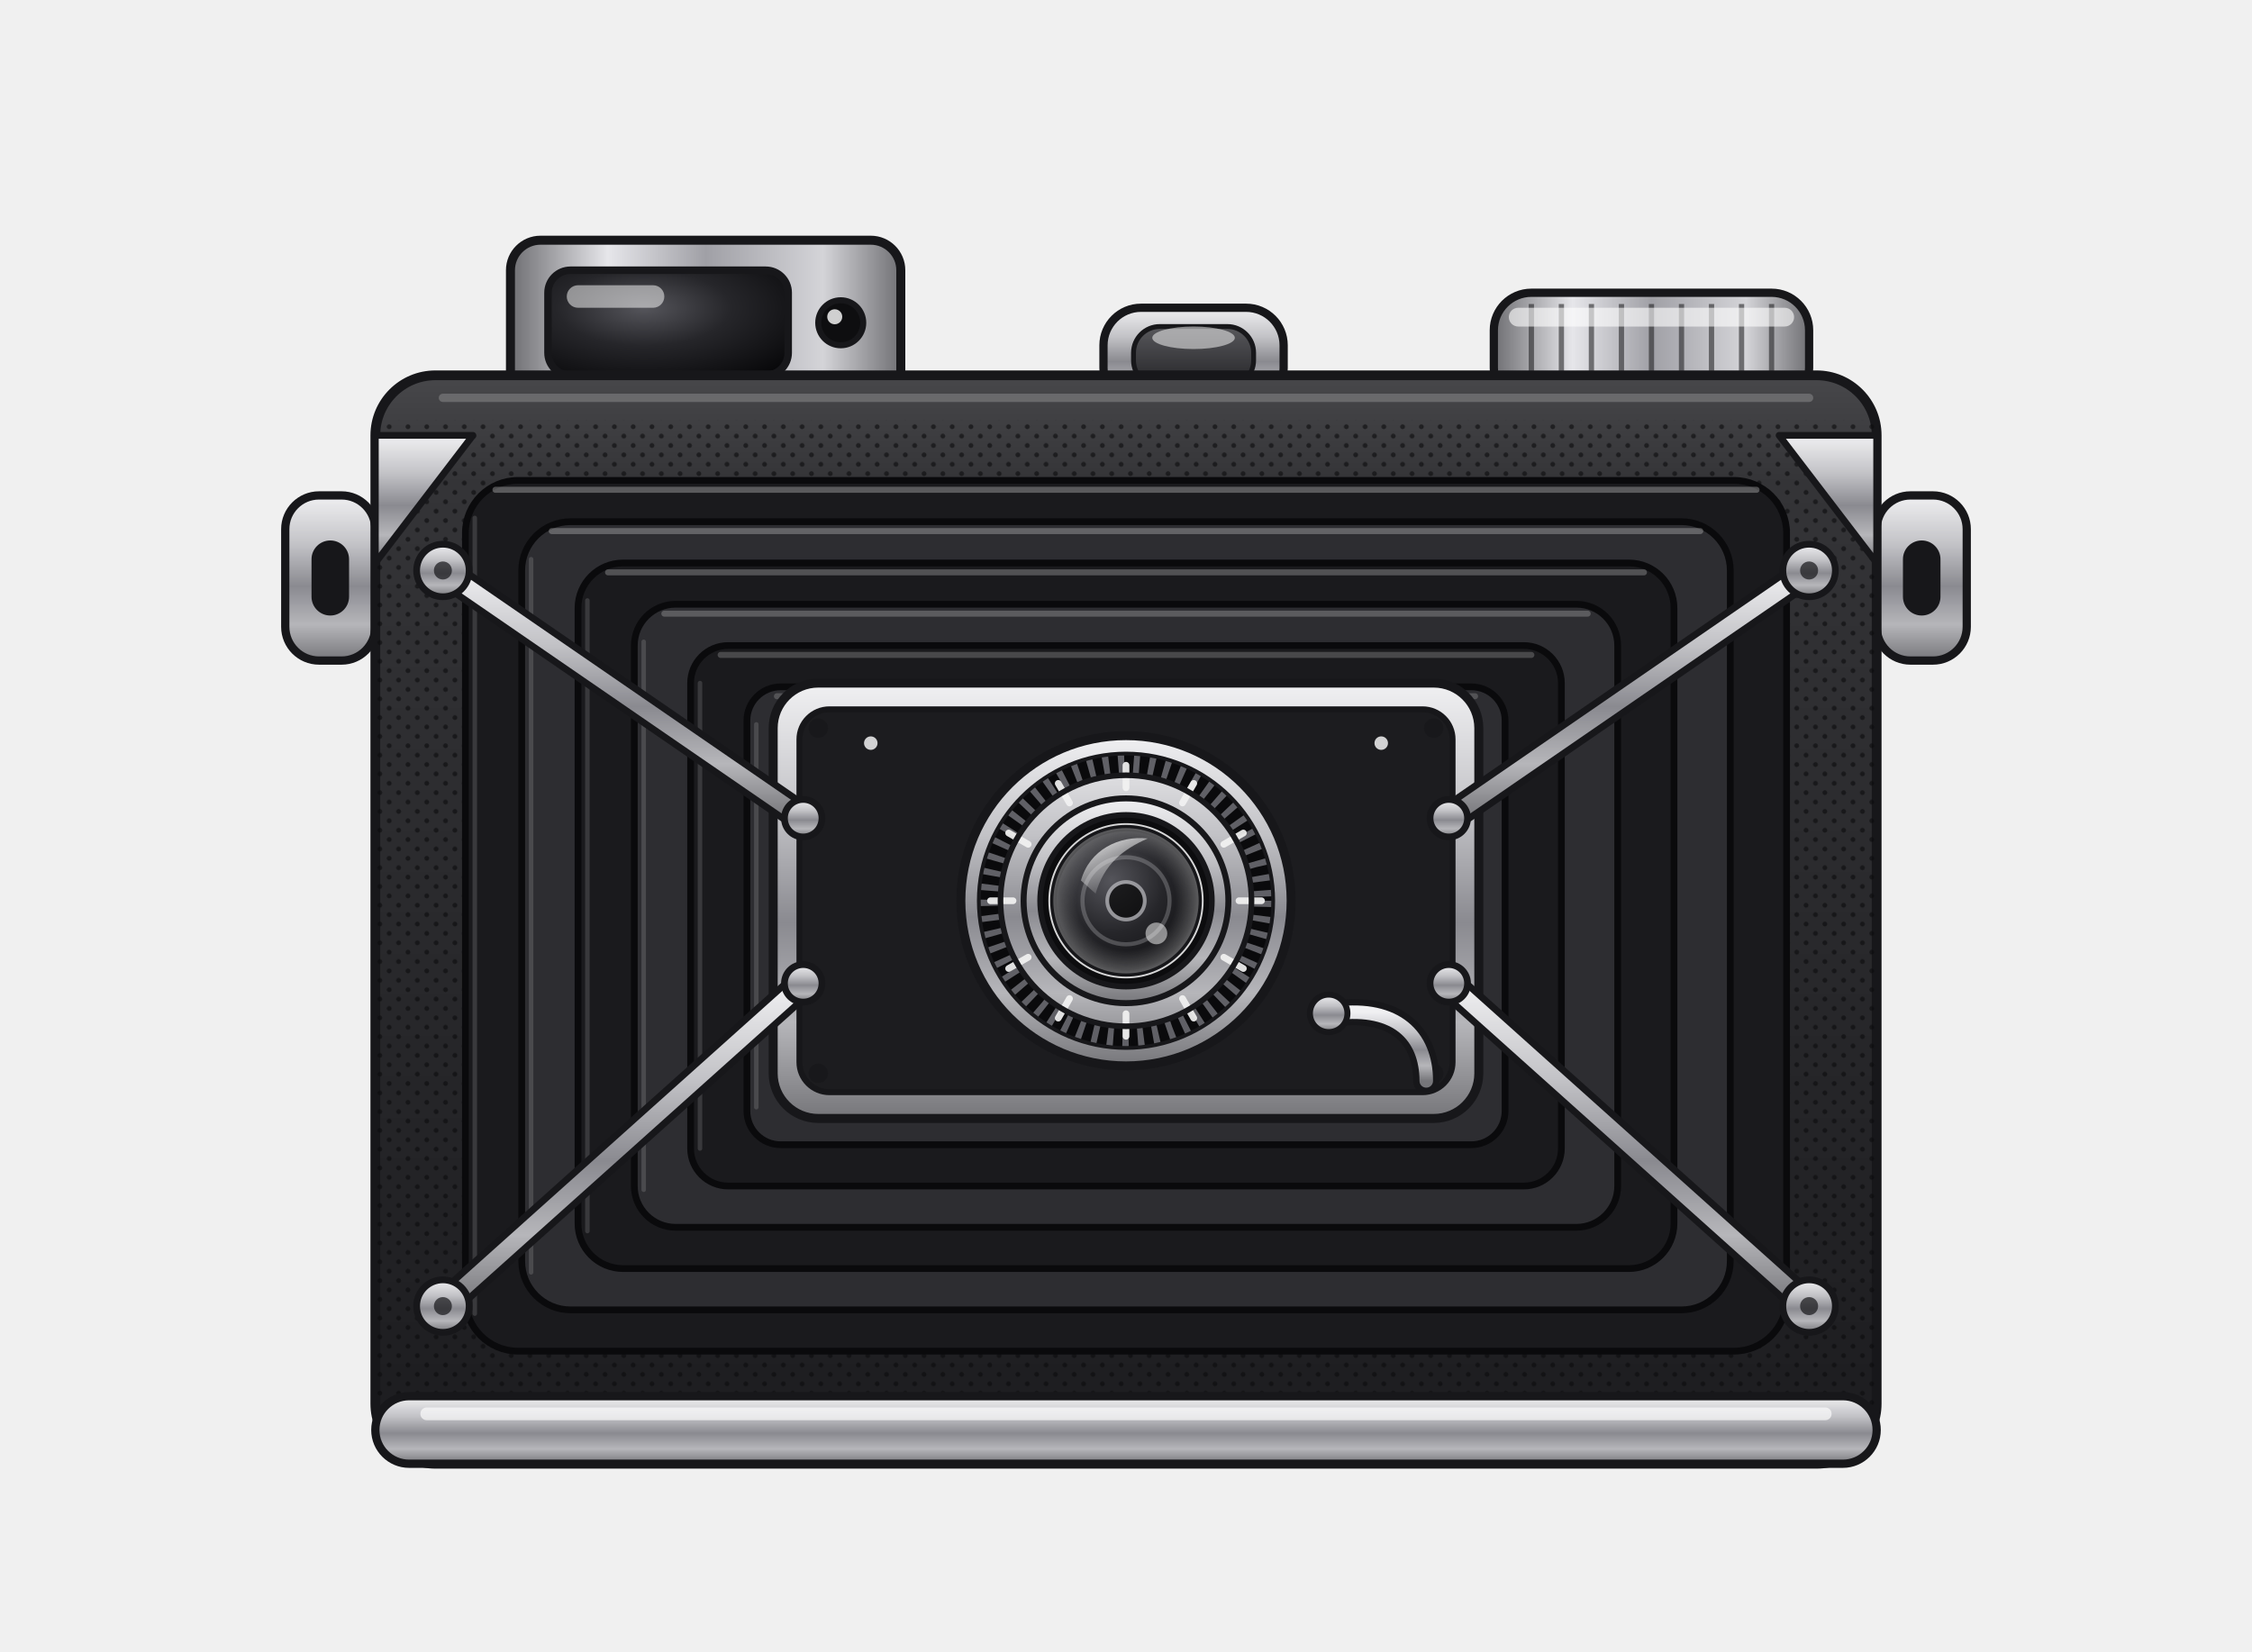
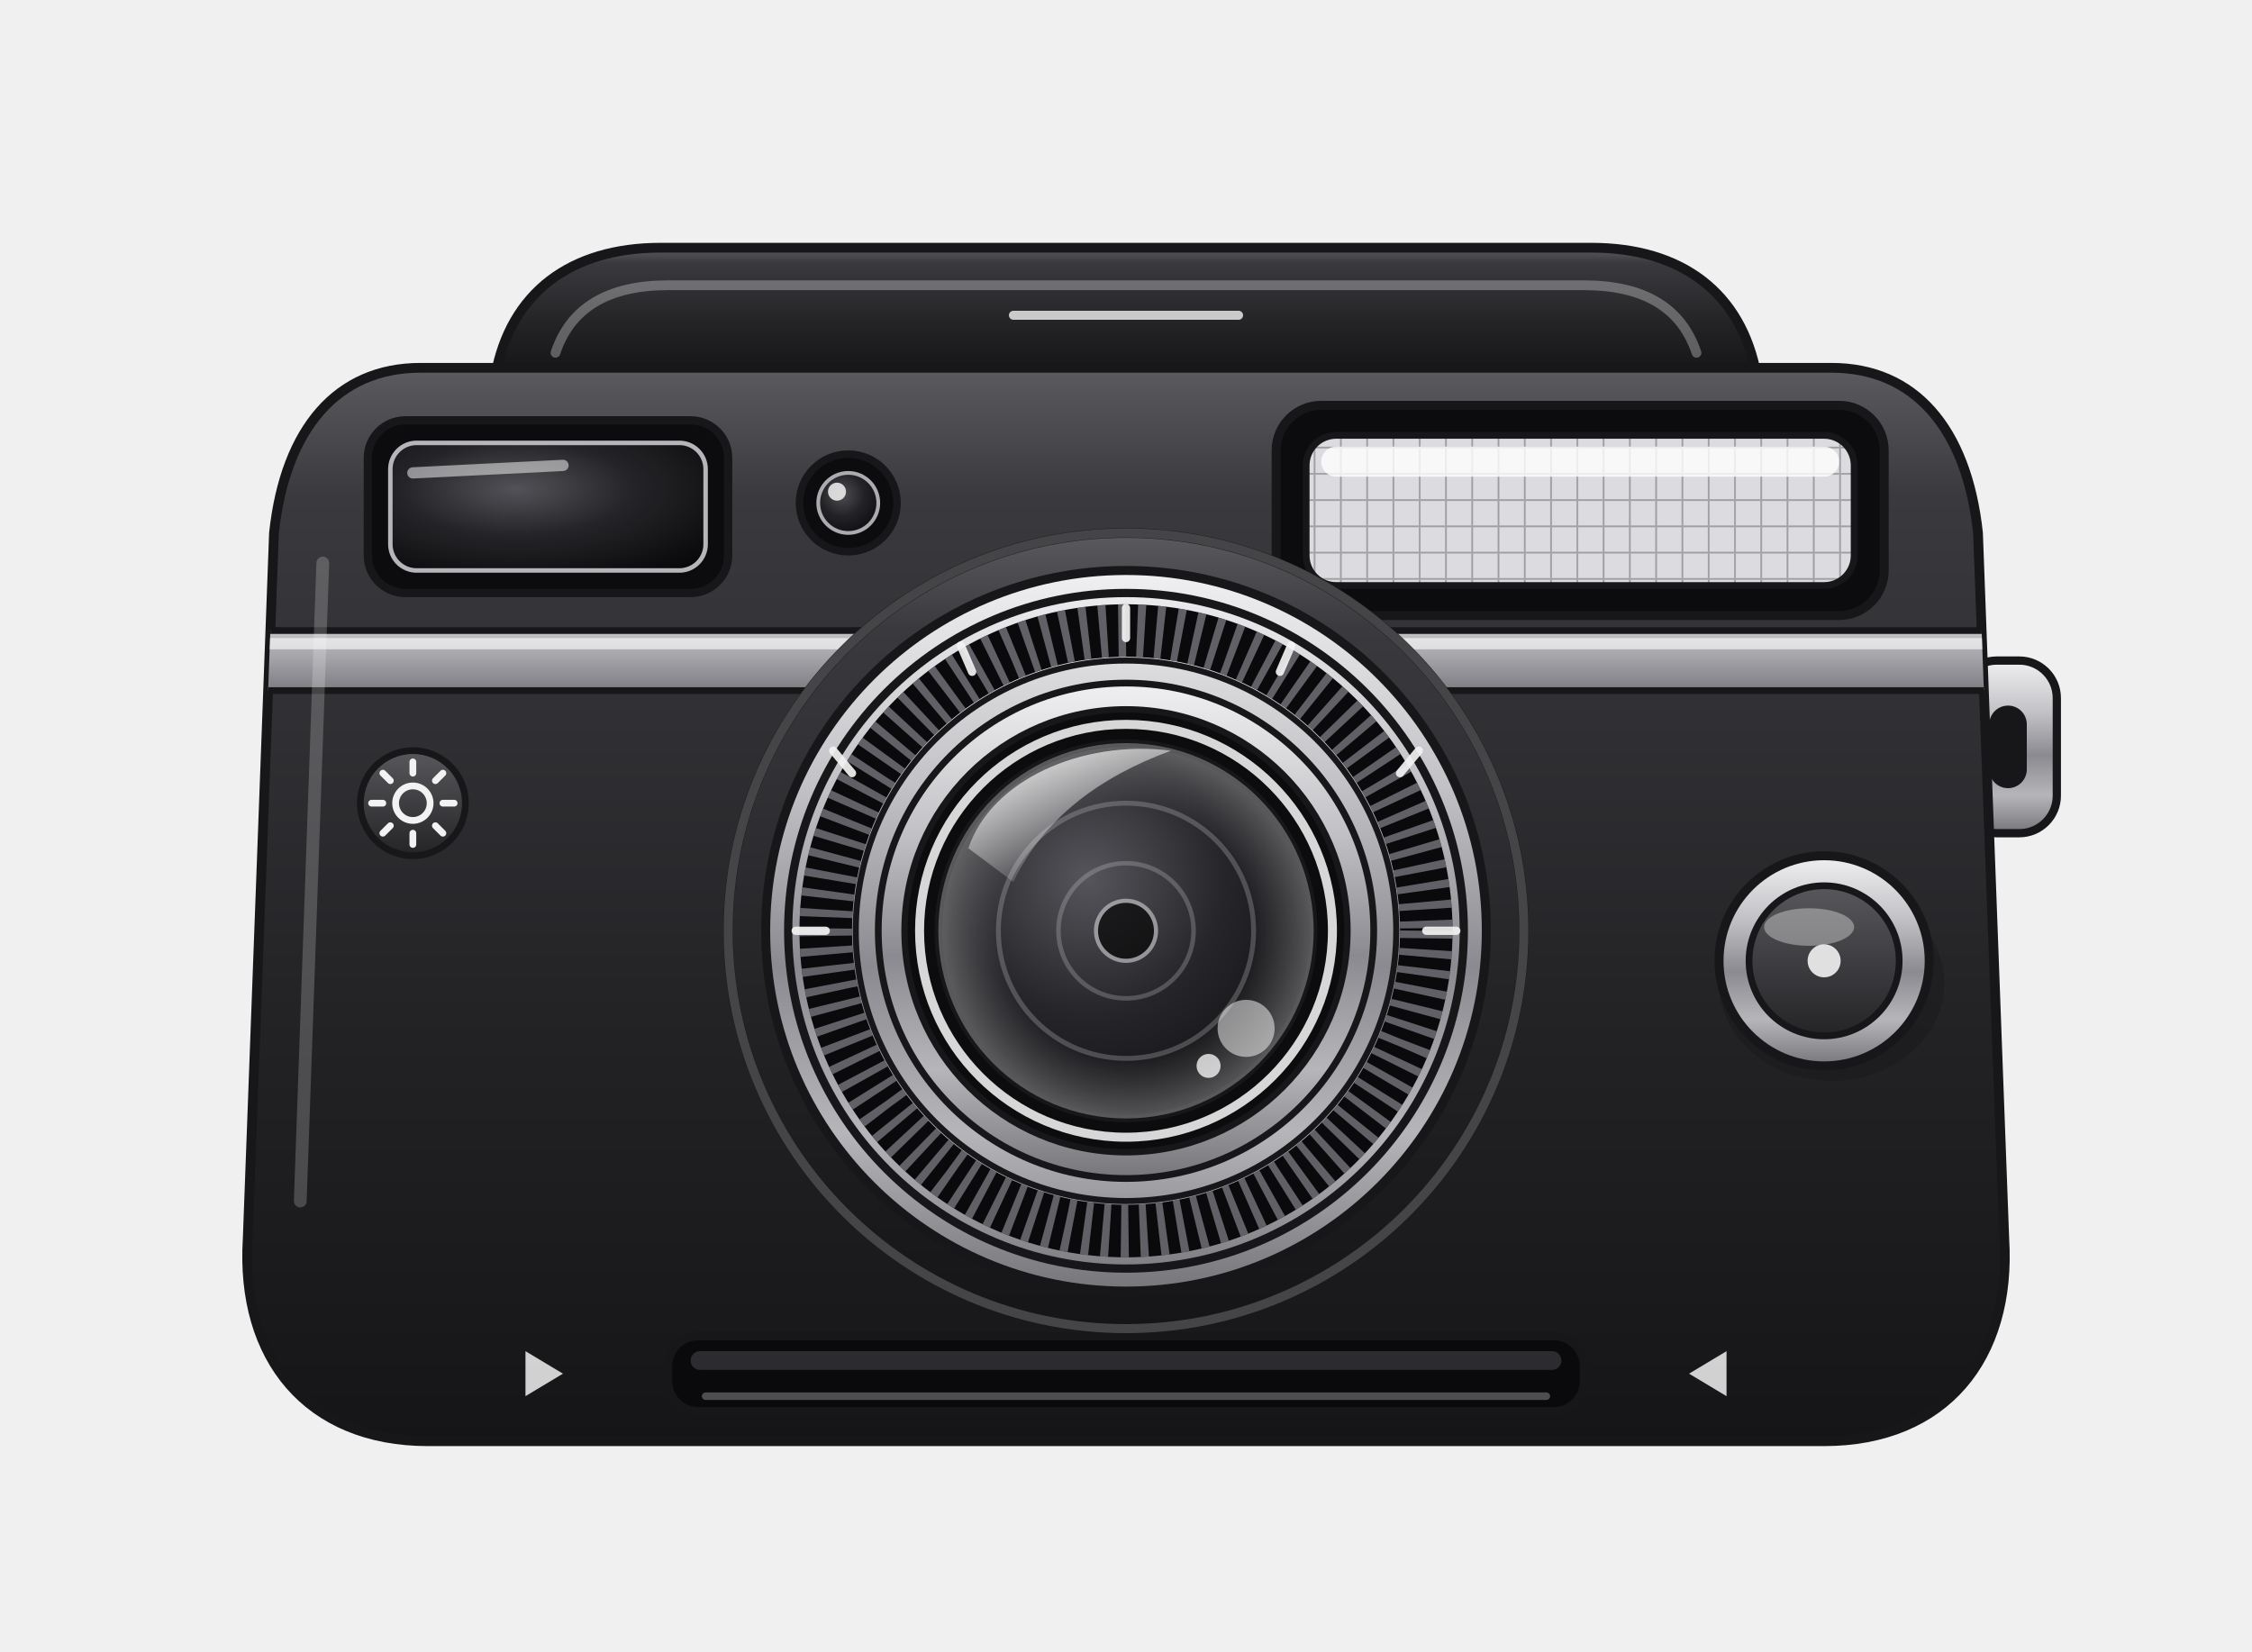
<svg xmlns="http://www.w3.org/2000/svg" viewBox="0 0 600 440" width="600" height="440">
  <defs>
    <linearGradient id="body" x1="0" y1="0" x2="0" y2="1">
      <stop offset="0" stop-color="#48484b" />
      <stop offset="0.1" stop-color="#343437" />
      <stop offset="1" stop-color="#1c1c1f" />
    </linearGradient>
    <linearGradient id="plate" x1="0" y1="0" x2="0" y2="1">
      <stop offset="0" stop-color="#6a6a6e" />
      <stop offset="0.5" stop-color="#47474b" />
      <stop offset="1" stop-color="#2e2e31" />
    </linearGradient>
    <linearGradient id="grip" x1="0" y1="0" x2="1" y2="0">
      <stop offset="0" stop-color="#3a3a3d" />
      <stop offset="0.5" stop-color="#2a2a2d" />
      <stop offset="1" stop-color="#1a1a1c" />
    </linearGradient>
    <linearGradient id="metal" x1="0" y1="0" x2="1" y2="1">
      <stop offset="0" stop-color="#d4d4d8" />
      <stop offset="0.45" stop-color="#8a8a8f" />
      <stop offset="1" stop-color="#525256" />
    </linearGradient>
    <linearGradient id="dark" x1="0" y1="0" x2="0" y2="1">
      <stop offset="0" stop-color="#58585c" />
      <stop offset="1" stop-color="#242427" />
    </linearGradient>
    <linearGradient id="hood" x1="0" y1="0" x2="0" y2="1">
      <stop offset="0" stop-color="#3c3c40" />
      <stop offset="1" stop-color="#0e0e10" />
    </linearGradient>
    <linearGradient id="inhood" x1="0" y1="0" x2="1" y2="1">
      <stop offset="0" stop-color="#0a0a0c" />
      <stop offset="1" stop-color="#2c2c30" />
    </linearGradient>
    <radialGradient id="glass" cx="0.4" cy="0.36" r="0.8">
      <stop offset="0" stop-color="#55555b" />
      <stop offset="0.45" stop-color="#26262a" />
      <stop offset="1" stop-color="#08080a" />
    </radialGradient>
    <radialGradient id="glassEdge" cx="0.5" cy="0.5" r="0.5">
      <stop offset="0.68" stop-color="#ccc" stop-opacity="0" />
      <stop offset="1" stop-color="#e0e0e0" stop-opacity="0.34" />
    </radialGradient>
    <linearGradient id="shine" x1="0" y1="0" x2="0.6" y2="1">
      <stop offset="0" stop-color="#fff" stop-opacity="0.9" />
      <stop offset="1" stop-color="#fff" stop-opacity="0" />
    </linearGradient>
    <pattern id="leather" width="5" height="5" patternUnits="userSpaceOnUse">
      <circle cx="1.2" cy="1.2" r="0.65" fill="#0c0c0e" opacity="0.6" />
      <circle cx="3.7" cy="3.7" r="0.65" fill="#0c0c0e" opacity="0.6" />
    </pattern>
    <clipPath id="bodyClip">
-       <rect x="100" y="100" width="400" height="290" rx="16" />
+       <path d="M112 98 C 90 98 76 114 73 142 L 66 330 C 64 362 82 384 114 384 L 486 384 C 518 384 536 362 534 330 L 527 142 C 524 114 510 98 488 98 Z" />
    </clipPath>
    <linearGradient id="topmetal" x1="0" y1="0" x2="0" y2="1">
      <stop offset="0" stop-color="#b4b4b8" />
      <stop offset="0.18" stop-color="#8e8e92" />
      <stop offset="0.7" stop-color="#5e5e62" />
      <stop offset="1" stop-color="#46464a" />
    </linearGradient>
    <pattern id="stitch" width="10" height="6" patternUnits="userSpaceOnUse">
      <rect x="1" y="2.2" width="5" height="1.6" rx="0.8" fill="#9a9a9e" opacity="0.28" />
    </pattern>
    <linearGradient id="chrome" x1="0" y1="0" x2="0" y2="1">
      <stop offset="0" stop-color="#f0f0f2" />
      <stop offset="0.3" stop-color="#c2c2c6" />
      <stop offset="0.55" stop-color="#8a8a90" />
      <stop offset="0.78" stop-color="#b6b6ba" />
      <stop offset="1" stop-color="#76767a" />
    </linearGradient>
    <linearGradient id="chromeV" x1="0" y1="0" x2="1" y2="0">
      <stop offset="0" stop-color="#6e6e72" />
      <stop offset="0.25" stop-color="#e6e6ea" />
      <stop offset="0.5" stop-color="#a0a0a6" />
      <stop offset="0.8" stop-color="#d4d4d8" />
      <stop offset="1" stop-color="#707074" />
    </linearGradient>
+     <linearGradient id="gloss" x1="0" y1="0" x2="0" y2="1">
+       <stop offset="0" stop-color="#5a5a5f" />
+       <stop offset="0.12" stop-color="#3a3a3e" />
+       <stop offset="0.6" stop-color="#232326" />
+       <stop offset="1" stop-color="#151517" />
+     </linearGradient>
+     <linearGradient id="stripe" x1="0" y1="0" x2="0" y2="1">
+       <stop offset="0" stop-color="#c4c4c8" />
+       <stop offset="1" stop-color="#7c7c82" />
+     </linearGradient>
+     <pattern id="grid" width="7" height="7" patternUnits="userSpaceOnUse">
+       <path d="M0 0h7M0 0v7" stroke="#17171a" stroke-width="1" opacity="0.28" />
+     </pattern>
  </defs>
  <g stroke="#17171a" stroke-width="2.2" fill="url(#chrome)">
-     <rect x="76" y="132" width="24" height="44" rx="9" />
-     <rect x="500" y="132" width="24" height="44" rx="9" />
+     <rect x="522" y="176" width="26" height="46" rx="10" />
  </g>
  <g fill="#17171a">
-     <rect x="83" y="144" width="10" height="20" rx="5" />
-     <rect x="507" y="144" width="10" height="20" rx="5" />
+     <rect x="530" y="188" width="10" height="22" rx="5" />
  </g>
-   <rect x="136" y="64" width="104" height="44" rx="8" fill="url(#chromeV)" stroke="#17171a" stroke-width="2.4" />
-   <rect x="146" y="72" width="64" height="28" rx="6" fill="url(#glass)" stroke="#17171a" stroke-width="2" />
-   <rect x="151" y="76" width="26" height="6" rx="3" fill="#fff" opacity="0.5" />
-   <circle cx="224" cy="86" r="6" fill="#0e0e10" stroke="#17171a" stroke-width="1.6" />
-   <circle cx="222.4" cy="84.4" r="2" fill="#f2f2f2" opacity="0.85" />
-   <ellipse cx="440" cy="106" rx="42" ry="6" fill="#17171a" opacity="0.4" />
-   <rect x="398" y="78" width="84" height="30" rx="10" fill="url(#chromeV)" stroke="#17171a" stroke-width="2.2" />
-   <g stroke="#17171a" stroke-width="1.4" opacity="0.55">
-     <path d="M408 81v24M416 81v24M424 81v24M432 81v24M440 81v24M448 81v24M456 81v24M464 81v24M472 81v24" />
+   <path d="M132 100 C 136 78 152 66 176 66 L 424 66 C 448 66 464 78 468 100 Z" fill="url(#gloss)" stroke="#17171a" stroke-width="2.6" stroke-linejoin="round" />
+   <path d="M148 94 C 152 82 162 76 178 76 L 422 76 C 438 76 448 82 452 94" fill="none" stroke="#fff" stroke-width="2.6" opacity="0.3" stroke-linecap="round" />
+   <g stroke="#f2f2f2" stroke-width="2.4" stroke-linecap="round" opacity="0.8">
+     <path d="M270 84h60" />
  </g>
-   <rect x="402" y="82" width="76" height="5" rx="2.5" fill="#fff" opacity="0.6" />
-   <ellipse cx="318" cy="106" rx="24" ry="6" fill="#17171a" opacity="0.4" />
-   <rect x="294" y="82" width="48" height="26" rx="10" fill="url(#chrome)" stroke="#17171a" stroke-width="2.2" />
-   <rect x="302" y="87" width="32" height="16" rx="7" fill="url(#dark)" stroke="#17171a" stroke-width="1.3" />
-   <ellipse cx="318" cy="90" rx="11" ry="3" fill="#fff" opacity="0.5" />
-   <rect x="100" y="100" width="400" height="290" rx="16" fill="url(#body)" stroke="#17171a" stroke-width="2.6" />
-   <rect x="100" y="112" width="400" height="278" fill="url(#leather)" clip-path="url(#bodyClip)" />
-   <path d="M118 106 L 482 106" stroke="#fff" stroke-width="2.2" opacity="0.2" stroke-linecap="round" />
-   <rect x="100" y="372" width="400" height="18" rx="9" fill="url(#chrome)" stroke="#17171a" stroke-width="2.2" />
-   <rect x="112" y="375" width="376" height="3.4" rx="1.7" fill="#fff" opacity="0.65" />
-   <g fill="url(#chrome)" stroke="#17171a" stroke-width="1.8" stroke-linejoin="round">
-     <path d="M100 116 L 100 150 L 126 116 Z" />
-     <path d="M500 116 L 500 150 L 474 116 Z" />
+   <path d="M112 98 C 90 98 76 114 73 142 L 66 330 C 64 362 82 384 114 384 L 486 384 C 518 384 536 362 534 330 L 527 142 C 524 114 510 98 488 98 Z" fill="url(#gloss)" stroke="#17171a" stroke-width="2.6" stroke-linejoin="round" />
+   <g clip-path="url(#bodyClip)">
+     <rect x="60" y="168" width="480" height="16" fill="url(#stripe)" stroke="#17171a" stroke-width="1.8" />
+     <rect x="60" y="170" width="480" height="3" fill="#fff" opacity="0.6" />
+     <path d="M86 150 L 80 320" stroke="#fff" stroke-width="3.4" opacity="0.2" stroke-linecap="round" />
  </g>
-   <rect x="124" y="128" width="352" height="232" rx="14" fill="#1a1a1d" stroke="#0a0a0c" stroke-width="1.8" />
-   <path d="M132 130.5 L 468 130.5" stroke="#fff" stroke-width="1.6" opacity="0.28" stroke-linecap="round" />
-   <path d="M126.5 138 L 126.5 350" stroke="#fff" stroke-width="1.2" opacity="0.14" stroke-linecap="round" />
-   <rect x="139" y="139" width="322" height="210" rx="13" fill="#2d2d31" stroke="#0a0a0c" stroke-width="1.8" />
-   <path d="M147 141.5 L 453 141.5" stroke="#fff" stroke-width="1.6" opacity="0.26" stroke-linecap="round" />
-   <path d="M141.5 149 L 141.5 339" stroke="#fff" stroke-width="1.2" opacity="0.14" stroke-linecap="round" />
-   <rect x="154" y="150" width="292" height="188" rx="12" fill="#1a1a1d" stroke="#0a0a0c" stroke-width="1.8" />
-   <path d="M162 152.5 L 438 152.5" stroke="#fff" stroke-width="1.6" opacity="0.24" stroke-linecap="round" />
-   <path d="M156.5 160 L 156.5 328" stroke="#fff" stroke-width="1.2" opacity="0.14" stroke-linecap="round" />
-   <rect x="169" y="161" width="262" height="166" rx="11" fill="#2d2d31" stroke="#0a0a0c" stroke-width="1.8" />
-   <path d="M177 163.5 L 423 163.5" stroke="#fff" stroke-width="1.6" opacity="0.22" stroke-linecap="round" />
-   <path d="M171.5 171 L 171.5 317" stroke="#fff" stroke-width="1.2" opacity="0.14" stroke-linecap="round" />
-   <rect x="184" y="172" width="232" height="144" rx="10" fill="#1a1a1d" stroke="#0a0a0c" stroke-width="1.8" />
-   <path d="M192 174.5 L 408 174.5" stroke="#fff" stroke-width="1.6" opacity="0.20" stroke-linecap="round" />
-   <path d="M186.5 182 L 186.5 306" stroke="#fff" stroke-width="1.2" opacity="0.14" stroke-linecap="round" />
-   <rect x="199" y="183" width="202" height="122" rx="9" fill="#2d2d31" stroke="#0a0a0c" stroke-width="1.8" />
-   <path d="M207 185.5 L 393 185.5" stroke="#fff" stroke-width="1.6" opacity="0.18" stroke-linecap="round" />
-   <path d="M201.5 193 L 201.5 295" stroke="#fff" stroke-width="1.2" opacity="0.14" stroke-linecap="round" />
-   <rect x="214" y="194" width="172" height="100" rx="8" fill="#1a1a1d" stroke="#0a0a0c" stroke-width="1.8" />
-   <path d="M222 196.5 L 378 196.5" stroke="#fff" stroke-width="1.6" opacity="0.16" stroke-linecap="round" />
-   <path d="M216.5 204 L 216.5 284" stroke="#fff" stroke-width="1.2" opacity="0.14" stroke-linecap="round" />
-   <rect x="206" y="182" width="188" height="116" rx="12" fill="url(#chrome)" stroke="#17171a" stroke-width="2.4" />
-   <rect x="213" y="189" width="174" height="102" rx="8" fill="#1c1c1f" stroke="#17171a" stroke-width="1.6" />
-   <g fill="#17171a" opacity="0.8">
-     <circle cx="218" cy="194" r="2.6" />
-     <circle cx="382" cy="194" r="2.6" />
-     <circle cx="218" cy="286" r="2.6" />
-     <circle cx="382" cy="286" r="2.6" />
+   <rect x="98" y="112" width="96" height="46" rx="10" fill="#0c0c0e" stroke="#17171a" stroke-width="2.2" />
+   <rect x="104" y="118" width="84" height="34" rx="7" fill="url(#glass)" stroke="#bdbdc2" stroke-width="1.2" opacity="0.95" />
+   <path d="M110 126 L 150 124" stroke="#fff" stroke-width="3" opacity="0.5" stroke-linecap="round" />
+   <circle cx="226" cy="134" r="13" fill="#0c0c0e" stroke="#17171a" stroke-width="2" />
+   <circle cx="226" cy="134" r="8" fill="url(#glass)" stroke="#bdbdc2" stroke-width="1" opacity="0.9" />
+   <circle cx="223" cy="131" r="2.4" fill="#fff" opacity="0.8" />
+   <rect x="340" y="108" width="162" height="56" rx="12" fill="#0c0c0e" stroke="#17171a" stroke-width="2.4" />
+   <rect x="348" y="116" width="146" height="40" rx="8" fill="#dcdce0" stroke="#17171a" stroke-width="1.8" />
+   <rect x="348" y="116" width="146" height="40" rx="8" fill="url(#grid)" />
+   <rect x="352" y="119" width="138" height="8" rx="4" fill="#fff" opacity="0.8" />
+   <circle cx="110" cy="214" r="14" fill="url(#dark)" stroke="#17171a" stroke-width="1.8" />
+   <circle cx="110" cy="214" r="4.6" fill="none" stroke="#f2f2f2" stroke-width="1.8" />
+   <g stroke="#f2f2f2" stroke-width="1.8" stroke-linecap="round">
+     <path d="M110 203v3M110 222v3M99 214h3M118 214h3M102 206l2 2M116 220l2 2M118 206l-2 2M104 220l-2 2" />
  </g>
+   <ellipse cx="488" cy="262" rx="30" ry="26" fill="#17171a" opacity="0.4" />
+   <circle cx="486" cy="256" r="28" fill="url(#chrome)" stroke="#17171a" stroke-width="2.4" />
+   <circle cx="486" cy="256" r="20" fill="url(#dark)" stroke="#17171a" stroke-width="1.8" />
+   <ellipse cx="482" cy="247" rx="12" ry="5" fill="#fff" opacity="0.35" />
+   <circle cx="486" cy="256" r="4.4" fill="#f2f2f2" opacity="0.9" />
+   <rect x="178" y="356" width="244" height="20" rx="8" fill="#0a0a0c" stroke="#17171a" stroke-width="2.2" />
+   <rect x="184" y="360" width="232" height="5" rx="2.5" fill="#2c2c30" />
+   <path d="M188 372 L 412 372" stroke="#fff" stroke-width="2" opacity="0.28" stroke-linecap="round" />
  <g fill="#f2f2f2" opacity="0.85">
-     <circle cx="232" cy="198" r="1.8" />
-     <circle cx="368" cy="198" r="1.8" />
+     <path d="M150 366l-10 -6v12z" />
+     <path d="M450 366l10 -6v12z" />
  </g>
-   <circle cx="300" cy="240" r="44" fill="url(#chrome)" stroke="#17171a" stroke-width="2.4" />
-   <circle cx="300" cy="240" r="38.72" fill="url(#barrel)" stroke="#17171a" stroke-width="2" />
-   <circle cx="300" cy="240" r="36.08" fill="none" stroke="#0a0a0c" stroke-width="5.28" />
-   <circle cx="300" cy="240" r="36.08" fill="none" stroke="#85858b" stroke-width="5.28" stroke-dasharray="1.6 2.4" opacity="0.7" />
-   <g stroke="#f2f2f2" stroke-width="1.8" stroke-linecap="round" opacity="0.92">
-     <path d="M300 203.9v6" transform="rotate(0 300 240)" />
-     <path d="M300 203.9v6" transform="rotate(-30 300 240)" />
-     <path d="M300 203.9v6" transform="rotate(30 300 240)" />
-     <path d="M300 203.9v6" transform="rotate(-60 300 240)" />
-     <path d="M300 203.9v6" transform="rotate(60 300 240)" />
-     <path d="M300 203.9v6" transform="rotate(-90 300 240)" />
-     <path d="M300 203.9v6" transform="rotate(90 300 240)" />
-     <path d="M300 203.9v6" transform="rotate(180 300 240)" />
-     <path d="M300 203.9v6" transform="rotate(-150 300 240)" />
-     <path d="M300 203.9v6" transform="rotate(150 300 240)" />
-     <path d="M300 203.9v6" transform="rotate(-120 300 240)" />
-     <path d="M300 203.9v6" transform="rotate(120 300 240)" />
-   </g>
-   <circle cx="300" cy="240" r="33.44" fill="none" stroke="#17171a" stroke-width="1.5" />
-   <circle cx="300" cy="240" r="27.28" fill="url(#chrome)" stroke="#17171a" stroke-width="1.6" />
-   <circle cx="300" cy="240" r="22.88" fill="#0c0c0e" stroke="#17171a" stroke-width="1.5" />
-   <circle cx="300" cy="240" r="19.68" fill="none" stroke="#f2f2f2" stroke-width="2" opacity="0.88" />
-   <circle cx="300" cy="240" r="19.36" fill="url(#glass)" stroke="#17171a" stroke-width="1.7" />
-   <circle cx="300" cy="240" r="19.36" fill="url(#glassEdge)" />
-   <circle cx="300" cy="240" r="11.6" fill="none" stroke="#c8c8cc" stroke-width="1.1" opacity="0.28" />
-   <circle cx="300" cy="240" r="5" fill="#050506" stroke="#bdbdc2" stroke-width="1" opacity="0.7" />
-   <path d="M288.0 234.6 C 290.3 226.4 298.1 222.6 305.8 223.4 C 299.0 226.4 294.2 230.3 291.9 238.1 Z" fill="url(#shine)" />
-   <circle cx="308.1" cy="248.7" r="2.9" fill="#fff" opacity="0.5" />
-   <path d="M356 270 C 372 268 380 276 380 288" stroke="#17171a" stroke-width="7" fill="none" stroke-linecap="round" />
-   <path d="M356 270 C 372 268 380 276 380 288" stroke="url(#chrome)" stroke-width="3.6" fill="none" stroke-linecap="round" />
-   <circle cx="354" cy="270" r="5" fill="url(#chrome)" stroke="#17171a" stroke-width="1.6" />
-   <g stroke-linecap="round">
-     <path d="M118 152 L 214 218" stroke="#17171a" stroke-width="8" />
-     <path d="M118 152 L 214 218" stroke="url(#chrome)" stroke-width="4.4" />
-     <path d="M118 348 L 214 262" stroke="#17171a" stroke-width="8" />
-     <path d="M118 348 L 214 262" stroke="url(#chrome)" stroke-width="4.4" />
-     <path d="M482 152 L 386 218" stroke="#17171a" stroke-width="8" />
-     <path d="M482 152 L 386 218" stroke="url(#chrome)" stroke-width="4.4" />
-     <path d="M482 348 L 386 262" stroke="#17171a" stroke-width="8" />
-     <path d="M482 348 L 386 262" stroke="url(#chrome)" stroke-width="4.4" />
-   </g>
-   <g fill="url(#chrome)" stroke="#17171a" stroke-width="1.8">
-     <circle cx="118" cy="152" r="7" />
-     <circle cx="118" cy="348" r="7" />
-     <circle cx="482" cy="152" r="7" />
-     <circle cx="482" cy="348" r="7" />
-     <circle cx="214" cy="218" r="5" />
-     <circle cx="214" cy="262" r="5" />
-     <circle cx="386" cy="218" r="5" />
-     <circle cx="386" cy="262" r="5" />
-   </g>
-   <g fill="#17171a" opacity="0.7">
-     <circle cx="118" cy="152" r="2.4" />
-     <circle cx="118" cy="348" r="2.4" />
-     <circle cx="482" cy="152" r="2.4" />
-     <circle cx="482" cy="348" r="2.4" />
+   <g transform="translate(0,-14)">
+     <circle cx="300" cy="262" r="106" fill="url(#gloss)" stroke="#17171a" stroke-width="2.6" />
+     <circle cx="300" cy="262" r="106" fill="none" stroke="#fff" stroke-width="2.4" opacity="0.2" />
+     <circle cx="300" cy="262" r="96" fill="url(#chrome)" stroke="#17171a" stroke-width="2.4" />
+     <circle cx="300" cy="262" r="90" fill="url(#barrel)" stroke="#17171a" stroke-width="2.2" />
+     <circle cx="300" cy="262" r="80" fill="none" stroke="#0a0a0c" stroke-width="14" />
+     <circle cx="300" cy="262" r="80" fill="none" stroke="#85858b" stroke-width="14" stroke-dasharray="2 3" opacity="0.7" />
+     <g stroke="#f2f2f2" stroke-width="2.2" stroke-linecap="round" opacity="0.92">
+       <path d="M300 176v8" />
+       <path d="M256 186l3 7" />
+       <path d="M344 186l-3 7" />
+       <path d="M222 214l5 6" />
+       <path d="M378 214l-5 6" />
+       <path d="M212 262h8" />
+       <path d="M380 262h8" />
+     </g>
+     <circle cx="300" cy="262" r="72" fill="none" stroke="#17171a" stroke-width="1.6" />
+     <circle cx="300" cy="262" r="66" fill="url(#chrome)" stroke="#17171a" stroke-width="1.8" />
+     <circle cx="300" cy="262" r="59" fill="#0c0c0e" stroke="#17171a" stroke-width="1.7" />
+     <circle cx="300" cy="262" r="55" fill="none" stroke="#f2f2f2" stroke-width="2.4" opacity="0.88" />
+     <circle cx="300" cy="262" r="50" fill="url(#glass)" stroke="#17171a" stroke-width="2" />
+     <circle cx="300" cy="262" r="50" fill="url(#glassEdge)" />
+     <circle cx="300" cy="262" r="34" fill="none" stroke="#c8c8cc" stroke-width="1.3" opacity="0.28" />
+     <circle cx="300" cy="262" r="18" fill="none" stroke="#c8c8cc" stroke-width="1.2" opacity="0.28" />
+     <circle cx="300" cy="262" r="8" fill="#050506" stroke="#bdbdc2" stroke-width="1.1" opacity="0.7" />
+     <path d="M258 240 C 264 222 288 211 312 214 C 293 221 278 232 270 249 Z" fill="url(#shine)" />
+     <circle cx="332" cy="288" r="7.6" fill="#fff" opacity="0.5" />
+     <circle cx="322" cy="298" r="3.2" fill="#fff" opacity="0.75" />
  </g>
</svg>
